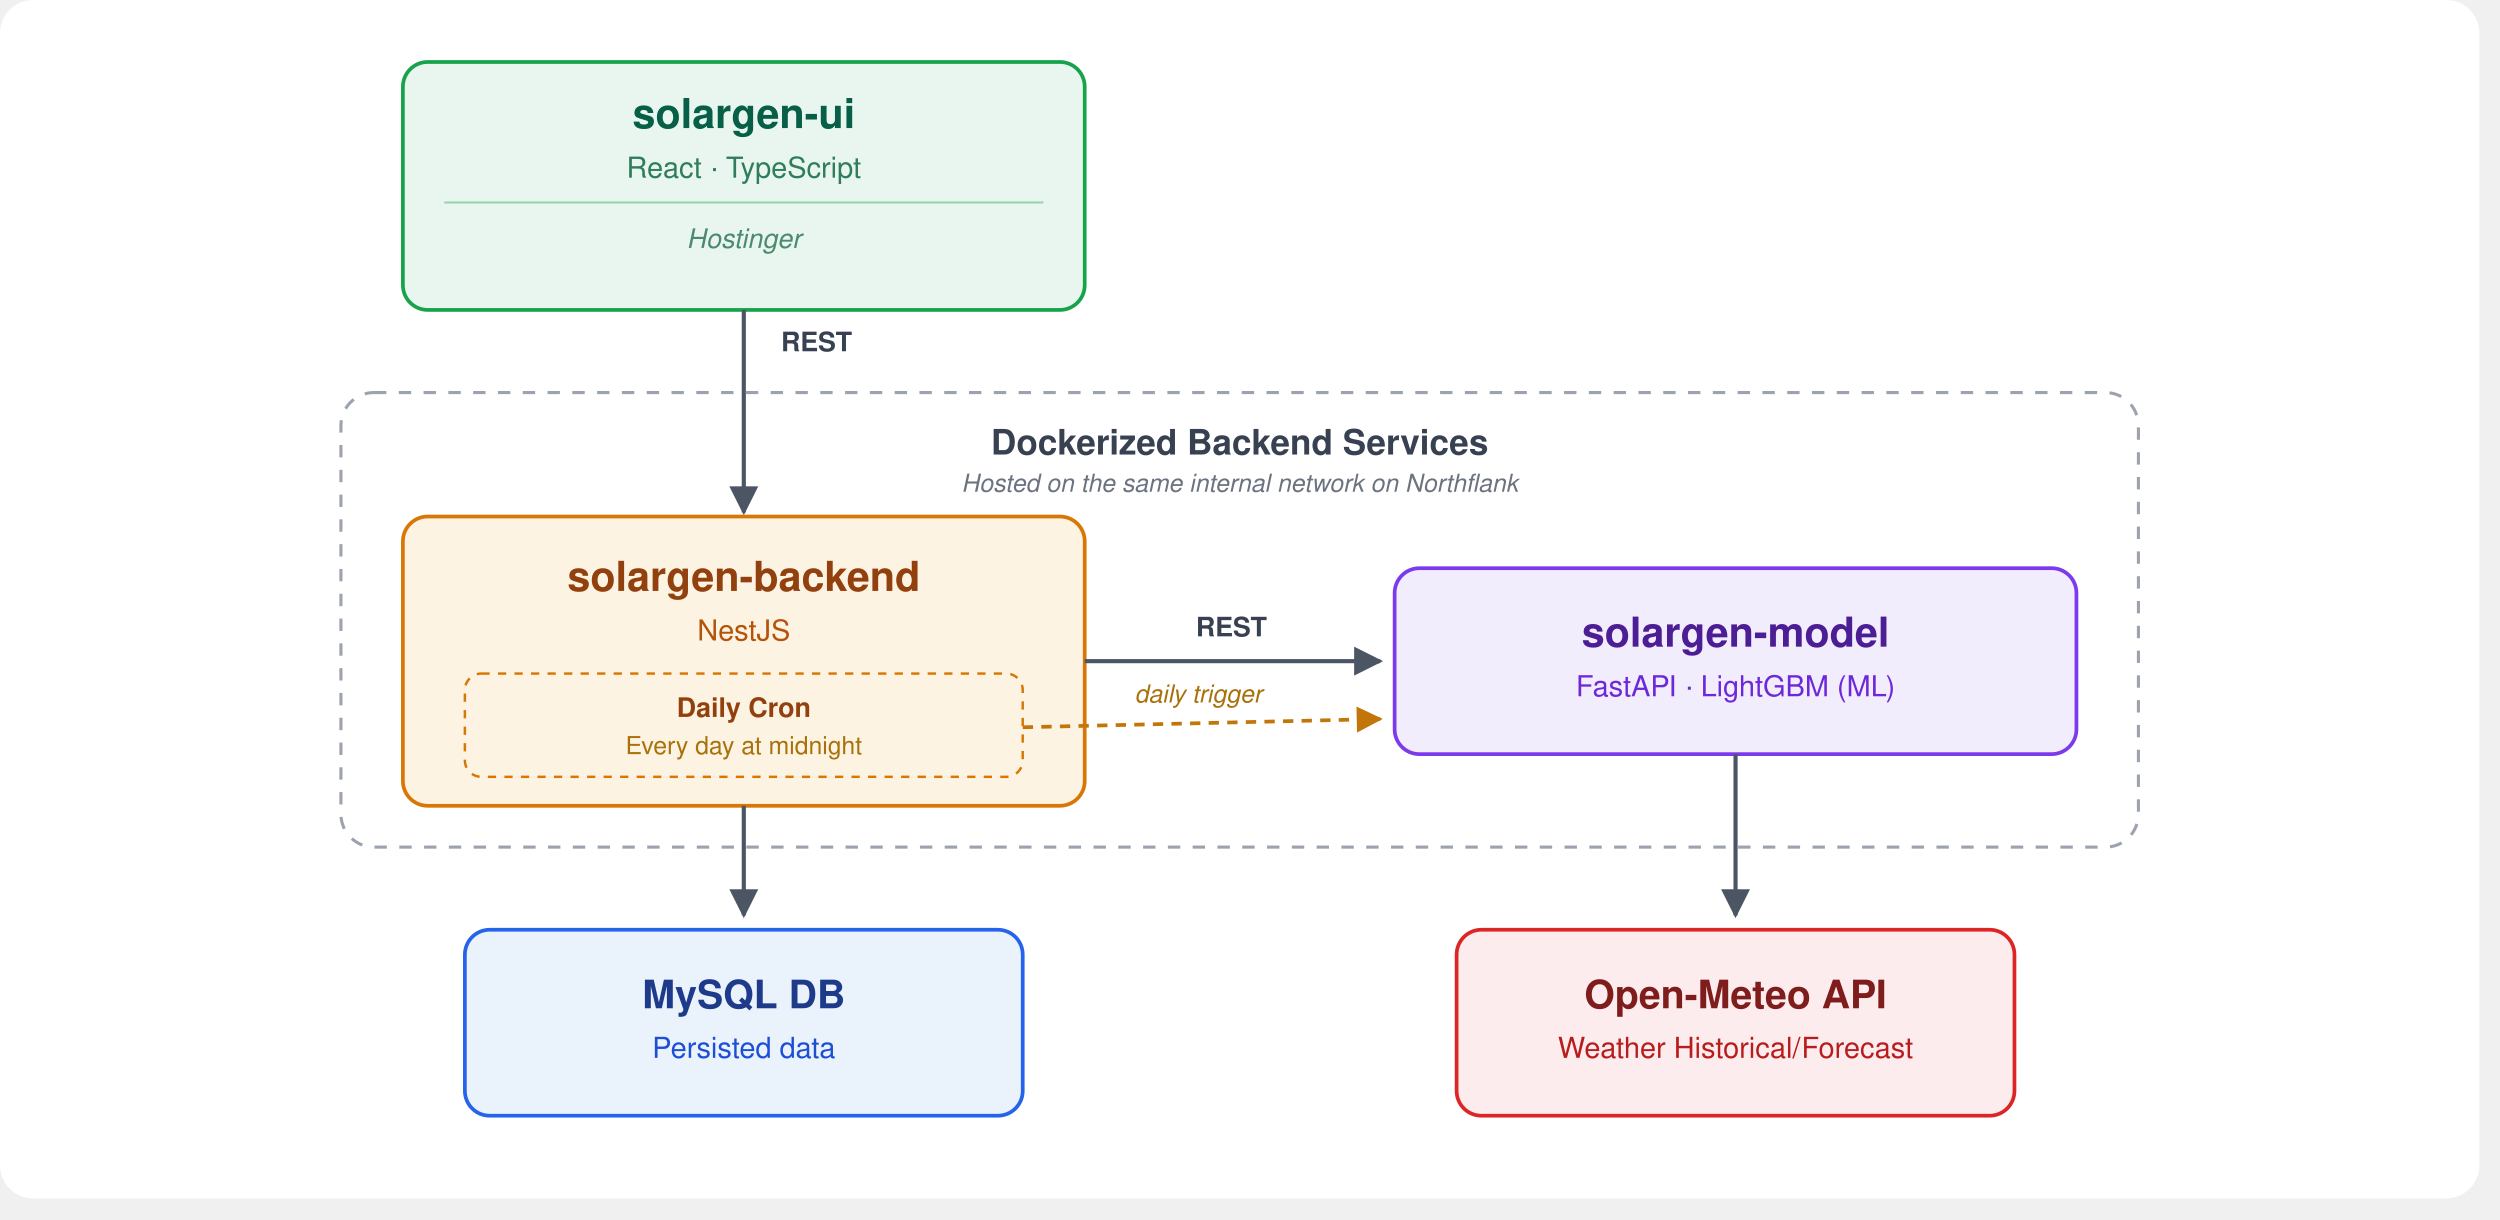
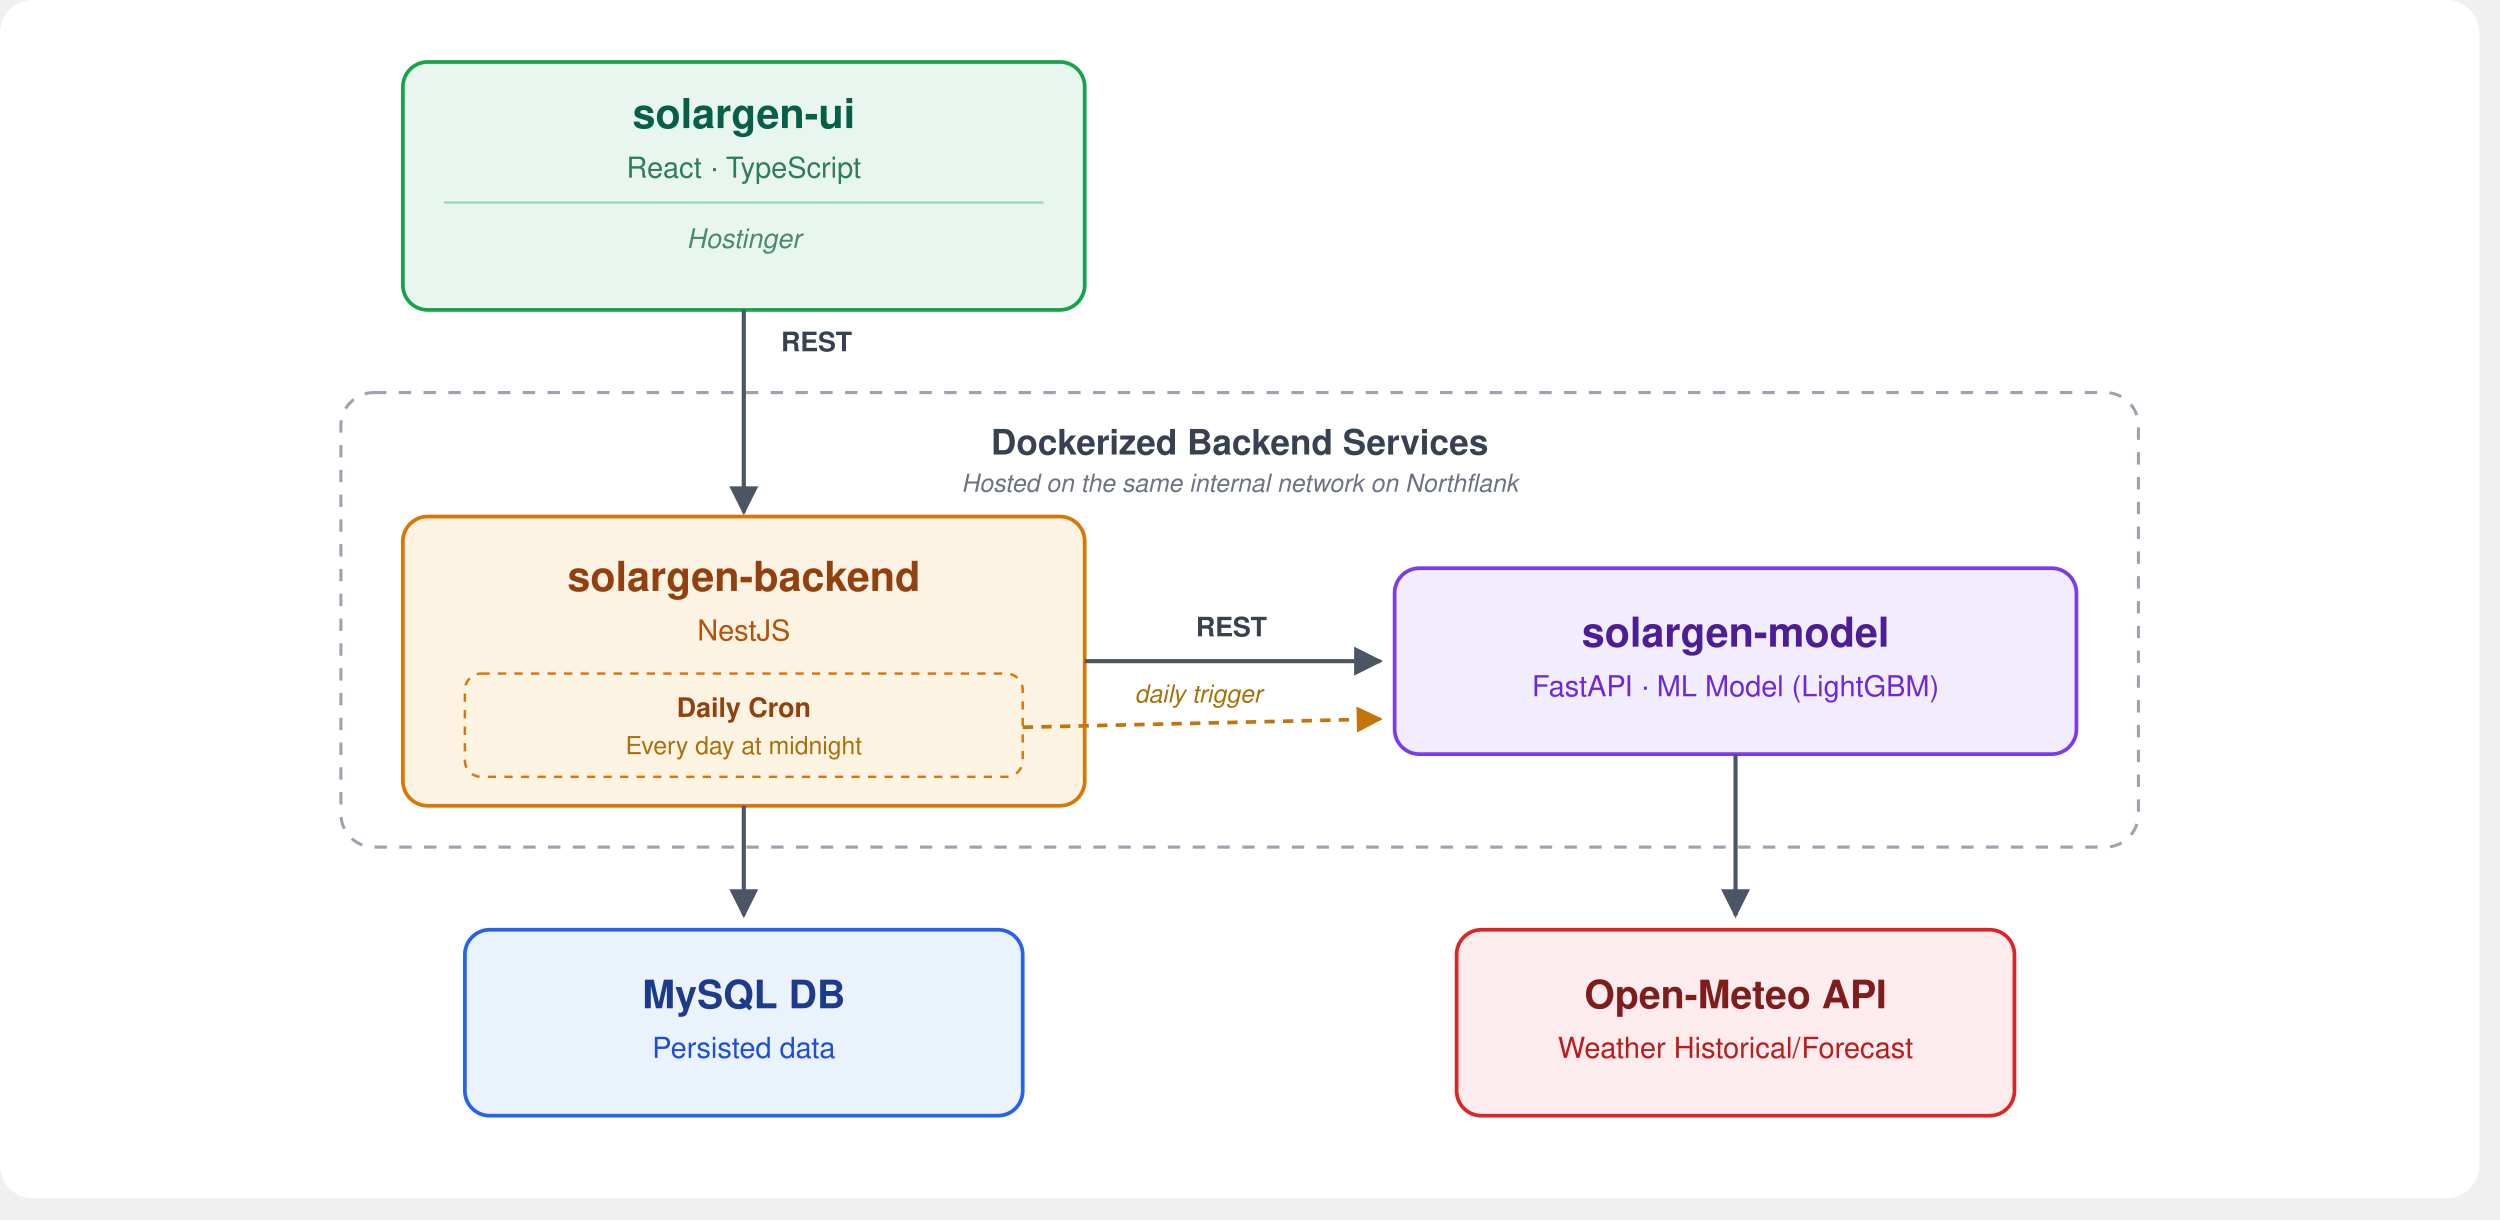
<svg xmlns="http://www.w3.org/2000/svg" viewBox="0 0 1210 590" role="img" style="">
  <defs>
    <marker id="arrow" viewBox="0 0 10 10" refX="9" refY="5" markerWidth="7" markerHeight="7" orient="auto-start-reverse">
      <path d="M0,0 L10,5 L0,10 z" fill="#4b5563" />
    </marker>
    <marker id="arrow-amber" viewBox="0 0 10 10" refX="9" refY="5" markerWidth="7" markerHeight="7" orient="auto-start-reverse">
      <path d="M0,0 L10,5 L0,10 z" fill="#c2760a" />
    </marker>
  </defs>
  <rect x="0" y="0" width="1200" height="580" rx="16" fill="#ffffff" style="fill:rgb(255, 255, 255);stroke:none;color:rgb(11, 11, 11);stroke-width:1px;stroke-linecap:butt;stroke-linejoin:miter;opacity:1;font-family:&quot;Anthropic Sans&quot;, -apple-system, &quot;system-ui&quot;, &quot;Segoe UI&quot;, sans-serif;font-size:16px;font-weight:400;text-anchor:start;dominant-baseline:auto" />
  <rect x="195" y="30" width="330" height="120" rx="12" fill="#e8f6ef" stroke="#16a34a" stroke-width="1.8" style="fill:rgb(232, 246, 239);stroke:rgb(22, 163, 74);color:rgb(11, 11, 11);stroke-width:1.8px;stroke-linecap:butt;stroke-linejoin:miter;opacity:1;font-family:&quot;Anthropic Sans&quot;, -apple-system, &quot;system-ui&quot;, &quot;Segoe UI&quot;, sans-serif;font-size:16px;font-weight:400;text-anchor:start;dominant-baseline:auto" />
  <text x="360" y="62" text-anchor="middle" font-family="Helvetica, Arial, sans-serif" font-size="20" font-weight="700" fill="#065f46" style="fill:rgb(6, 95, 70);stroke:none;color:rgb(11, 11, 11);stroke-width:1px;stroke-linecap:butt;stroke-linejoin:miter;opacity:1;font-family:Helvetica, Arial, sans-serif;font-size:20px;font-weight:700;text-anchor:middle;dominant-baseline:auto">solargen-ui</text>
  <text x="360" y="86" text-anchor="middle" font-family="Helvetica, Arial, sans-serif" font-size="14" fill="#2f7d5c" style="fill:rgb(47, 125, 92);stroke:none;color:rgb(11, 11, 11);stroke-width:1px;stroke-linecap:butt;stroke-linejoin:miter;opacity:1;font-family:Helvetica, Arial, sans-serif;font-size:14px;font-weight:400;text-anchor:middle;dominant-baseline:auto">React · TypeScript</text>
  <line x1="215" y1="98" x2="505" y2="98" stroke="#16a34a" stroke-width="1" opacity="0.4" style="fill:rgb(0, 0, 0);stroke:rgb(22, 163, 74);color:rgb(11, 11, 11);stroke-width:1px;stroke-linecap:butt;stroke-linejoin:miter;opacity:0.4;font-family:&quot;Anthropic Sans&quot;, -apple-system, &quot;system-ui&quot;, &quot;Segoe UI&quot;, sans-serif;font-size:16px;font-weight:400;text-anchor:start;dominant-baseline:auto" />
  <text x="360" y="120" text-anchor="middle" font-family="Helvetica, Arial, sans-serif" font-size="13" font-style="italic" fill="#4b8a6f" style="fill:rgb(75, 138, 111);stroke:none;color:rgb(11, 11, 11);stroke-width:1px;stroke-linecap:butt;stroke-linejoin:miter;opacity:1;font-family:Helvetica, Arial, sans-serif;font-size:13px;font-weight:400;font-style:italic;text-anchor:middle;dominant-baseline:auto">Hostinger</text>
  <line x1="360" y1="150" x2="360" y2="248" stroke="#4b5563" stroke-width="2" marker-end="url(#arrow)" style="fill:rgb(0, 0, 0);stroke:rgb(75, 85, 99);color:rgb(11, 11, 11);stroke-width:2px;stroke-linecap:butt;stroke-linejoin:miter;opacity:1;font-family:&quot;Anthropic Sans&quot;, -apple-system, &quot;system-ui&quot;, &quot;Segoe UI&quot;, sans-serif;font-size:16px;font-weight:400;text-anchor:start;dominant-baseline:auto" />
  <text x="378" y="170" text-anchor="start" font-family="Helvetica, Arial, sans-serif" font-size="13" font-weight="600" fill="#374151" style="fill:rgb(55, 65, 81);stroke:none;color:rgb(11, 11, 11);stroke-width:1px;stroke-linecap:butt;stroke-linejoin:miter;opacity:1;font-family:Helvetica, Arial, sans-serif;font-size:13px;font-weight:600;text-anchor:start;dominant-baseline:auto">REST</text>
  <rect x="165" y="190" width="870" height="220" rx="16" fill="none" stroke="#9ca3af" stroke-width="1.5" stroke-dasharray="6 6" style="fill:none;stroke:rgb(156, 163, 175);color:rgb(11, 11, 11);stroke-width:1.5px;stroke-dasharray:6px, 6px;stroke-linecap:butt;stroke-linejoin:miter;opacity:1;font-family:&quot;Anthropic Sans&quot;, -apple-system, &quot;system-ui&quot;, &quot;Segoe UI&quot;, sans-serif;font-size:16px;font-weight:400;text-anchor:start;dominant-baseline:auto" />
  <text x="600" y="220" text-anchor="middle" font-family="Helvetica, Arial, sans-serif" font-size="17" font-weight="700" fill="#374151" style="fill:rgb(55, 65, 81);stroke:none;color:rgb(11, 11, 11);stroke-width:1px;stroke-linecap:butt;stroke-linejoin:miter;opacity:1;font-family:Helvetica, Arial, sans-serif;font-size:17px;font-weight:700;text-anchor:middle;dominant-baseline:auto">Dockerized Backend Services</text>
  <text x="600" y="238" text-anchor="middle" font-family="Helvetica, Arial, sans-serif" font-size="12" font-style="italic" fill="#6b7280" style="fill:rgb(107, 114, 128);stroke:none;color:rgb(11, 11, 11);stroke-width:1px;stroke-linecap:butt;stroke-linejoin:miter;opacity:1;font-family:Helvetica, Arial, sans-serif;font-size:12px;font-weight:400;font-style:italic;text-anchor:middle;dominant-baseline:auto">Hosted on the same internal network on Northflank</text>
  <rect x="195" y="250" width="330" height="140" rx="12" fill="#fdf3e3" stroke="#d97706" stroke-width="1.8" style="fill:rgb(253, 243, 227);stroke:rgb(217, 119, 6);color:rgb(11, 11, 11);stroke-width:1.8px;stroke-linecap:butt;stroke-linejoin:miter;opacity:1;font-family:&quot;Anthropic Sans&quot;, -apple-system, &quot;system-ui&quot;, &quot;Segoe UI&quot;, sans-serif;font-size:16px;font-weight:400;text-anchor:start;dominant-baseline:auto" />
  <text x="360" y="286" text-anchor="middle" font-family="Helvetica, Arial, sans-serif" font-size="20" font-weight="700" fill="#92400e" style="fill:rgb(146, 64, 14);stroke:none;color:rgb(11, 11, 11);stroke-width:1px;stroke-linecap:butt;stroke-linejoin:miter;opacity:1;font-family:Helvetica, Arial, sans-serif;font-size:20px;font-weight:700;text-anchor:middle;dominant-baseline:auto">solargen-backend</text>
  <text x="360" y="310" text-anchor="middle" font-family="Helvetica, Arial, sans-serif" font-size="14" fill="#b45309" style="fill:rgb(180, 83, 9);stroke:none;color:rgb(11, 11, 11);stroke-width:1px;stroke-linecap:butt;stroke-linejoin:miter;opacity:1;font-family:Helvetica, Arial, sans-serif;font-size:14px;font-weight:400;text-anchor:middle;dominant-baseline:auto">NestJS</text>
  <rect x="225" y="326" width="270" height="50" rx="8" fill="none" stroke="#d97706" stroke-width="1.2" stroke-dasharray="4 4" style="fill:none;stroke:rgb(217, 119, 6);color:rgb(11, 11, 11);stroke-width:1.2px;stroke-dasharray:4px, 4px;stroke-linecap:butt;stroke-linejoin:miter;opacity:1;font-family:&quot;Anthropic Sans&quot;, -apple-system, &quot;system-ui&quot;, &quot;Segoe UI&quot;, sans-serif;font-size:16px;font-weight:400;text-anchor:start;dominant-baseline:auto" />
  <text x="360" y="347" text-anchor="middle" font-family="Helvetica, Arial, sans-serif" font-size="13" font-weight="600" fill="#92400e" style="fill:rgb(146, 64, 14);stroke:none;color:rgb(11, 11, 11);stroke-width:1px;stroke-linecap:butt;stroke-linejoin:miter;opacity:1;font-family:Helvetica, Arial, sans-serif;font-size:13px;font-weight:600;text-anchor:middle;dominant-baseline:auto">Daily Cron</text>
  <text x="360" y="365" text-anchor="middle" font-family="Helvetica, Arial, sans-serif" font-size="12" fill="#a8710a" style="fill:rgb(168, 113, 10);stroke:none;color:rgb(11, 11, 11);stroke-width:1px;stroke-linecap:butt;stroke-linejoin:miter;opacity:1;font-family:Helvetica, Arial, sans-serif;font-size:12px;font-weight:400;text-anchor:middle;dominant-baseline:auto">Every day at midnight</text>
  <rect x="675" y="275" width="330" height="90" rx="12" fill="#f1edfc" stroke="#7c3aed" stroke-width="1.8" style="fill:rgb(241, 237, 252);stroke:rgb(124, 58, 237);color:rgb(11, 11, 11);stroke-width:1.8px;stroke-linecap:butt;stroke-linejoin:miter;opacity:1;font-family:&quot;Anthropic Sans&quot;, -apple-system, &quot;system-ui&quot;, &quot;Segoe UI&quot;, sans-serif;font-size:16px;font-weight:400;text-anchor:start;dominant-baseline:auto" />
  <text x="840" y="313" text-anchor="middle" font-family="Helvetica, Arial, sans-serif" font-size="20" font-weight="700" fill="#4c1d95" style="fill:rgb(76, 29, 149);stroke:none;color:rgb(11, 11, 11);stroke-width:1px;stroke-linecap:butt;stroke-linejoin:miter;opacity:1;font-family:Helvetica, Arial, sans-serif;font-size:20px;font-weight:700;text-anchor:middle;dominant-baseline:auto">solargen-model</text>
-   <text x="840" y="337" text-anchor="middle" font-family="Helvetica, Arial, sans-serif" font-size="14" fill="#6d28d9" style="fill:rgb(109, 40, 217);stroke:none;color:rgb(11, 11, 11);stroke-width:1px;stroke-linecap:butt;stroke-linejoin:miter;opacity:1;font-family:Helvetica, Arial, sans-serif;font-size:14px;font-weight:400;text-anchor:middle;dominant-baseline:auto">FastAPI · LightGBM (ML)</text>
+   <text x="840" y="337" text-anchor="middle" font-family="Helvetica, Arial, sans-serif" font-size="14" fill="#6d28d9" style="fill:rgb(109, 40, 217);stroke:none;color:rgb(11, 11, 11);stroke-width:1px;stroke-linecap:butt;stroke-linejoin:miter;opacity:1;font-family:Helvetica, Arial, sans-serif;font-size:14px;font-weight:400;text-anchor:middle;dominant-baseline:auto">FastAPI · ML Model (LightGBM)</text>
  <rect x="225" y="450" width="270" height="90" rx="12" fill="#eaf2fc" stroke="#2563eb" stroke-width="1.8" style="fill:rgb(234, 242, 252);stroke:rgb(37, 99, 235);color:rgb(11, 11, 11);stroke-width:1.8px;stroke-linecap:butt;stroke-linejoin:miter;opacity:1;font-family:&quot;Anthropic Sans&quot;, -apple-system, &quot;system-ui&quot;, &quot;Segoe UI&quot;, sans-serif;font-size:16px;font-weight:400;text-anchor:start;dominant-baseline:auto" />
  <text x="360" y="488" text-anchor="middle" font-family="Helvetica, Arial, sans-serif" font-size="19" font-weight="700" fill="#1e3a8a" style="fill:rgb(30, 58, 138);stroke:none;color:rgb(11, 11, 11);stroke-width:1px;stroke-linecap:butt;stroke-linejoin:miter;opacity:1;font-family:Helvetica, Arial, sans-serif;font-size:19px;font-weight:700;text-anchor:middle;dominant-baseline:auto">MySQL DB</text>
  <text x="360" y="512" text-anchor="middle" font-family="Helvetica, Arial, sans-serif" font-size="14" fill="#1d4ed8" style="fill:rgb(29, 78, 216);stroke:none;color:rgb(11, 11, 11);stroke-width:1px;stroke-linecap:butt;stroke-linejoin:miter;opacity:1;font-family:Helvetica, Arial, sans-serif;font-size:14px;font-weight:400;text-anchor:middle;dominant-baseline:auto">Persisted data</text>
  <rect x="705" y="450" width="270" height="90" rx="12" fill="#fdecee" stroke="#dc2626" stroke-width="1.8" style="fill:rgb(253, 236, 238);stroke:rgb(220, 38, 38);color:rgb(11, 11, 11);stroke-width:1.8px;stroke-linecap:butt;stroke-linejoin:miter;opacity:1;font-family:&quot;Anthropic Sans&quot;, -apple-system, &quot;system-ui&quot;, &quot;Segoe UI&quot;, sans-serif;font-size:16px;font-weight:400;text-anchor:start;dominant-baseline:auto" />
  <text x="840" y="488" text-anchor="middle" font-family="Helvetica, Arial, sans-serif" font-size="19" font-weight="700" fill="#7f1d1d" style="fill:rgb(127, 29, 29);stroke:none;color:rgb(11, 11, 11);stroke-width:1px;stroke-linecap:butt;stroke-linejoin:miter;opacity:1;font-family:Helvetica, Arial, sans-serif;font-size:19px;font-weight:700;text-anchor:middle;dominant-baseline:auto">Open-Meteo API</text>
  <text x="840" y="512" text-anchor="middle" font-family="Helvetica, Arial, sans-serif" font-size="14" fill="#b91c1c" style="fill:rgb(185, 28, 28);stroke:none;color:rgb(11, 11, 11);stroke-width:1px;stroke-linecap:butt;stroke-linejoin:miter;opacity:1;font-family:Helvetica, Arial, sans-serif;font-size:14px;font-weight:400;text-anchor:middle;dominant-baseline:auto">Weather Historical/Forecast</text>
  <line x1="525" y1="320" x2="668" y2="320" stroke="#4b5563" stroke-width="2" marker-end="url(#arrow)" style="fill:rgb(0, 0, 0);stroke:rgb(75, 85, 99);color:rgb(11, 11, 11);stroke-width:2px;stroke-linecap:butt;stroke-linejoin:miter;opacity:1;font-family:&quot;Anthropic Sans&quot;, -apple-system, &quot;system-ui&quot;, &quot;Segoe UI&quot;, sans-serif;font-size:16px;font-weight:400;text-anchor:start;dominant-baseline:auto" />
  <text x="596" y="308" text-anchor="middle" font-family="Helvetica, Arial, sans-serif" font-size="13" font-weight="600" fill="#374151" style="fill:rgb(55, 65, 81);stroke:none;color:rgb(11, 11, 11);stroke-width:1px;stroke-linecap:butt;stroke-linejoin:miter;opacity:1;font-family:Helvetica, Arial, sans-serif;font-size:13px;font-weight:600;text-anchor:middle;dominant-baseline:auto">REST</text>
  <line x1="495" y1="352" x2="668" y2="348" stroke="#c2760a" stroke-width="1.8" stroke-dasharray="5 4" marker-end="url(#arrow-amber)" style="fill:rgb(0, 0, 0);stroke:rgb(194, 118, 10);color:rgb(11, 11, 11);stroke-width:1.8px;stroke-dasharray:5px, 4px;stroke-linecap:butt;stroke-linejoin:miter;opacity:1;font-family:&quot;Anthropic Sans&quot;, -apple-system, &quot;system-ui&quot;, &quot;Segoe UI&quot;, sans-serif;font-size:16px;font-weight:400;text-anchor:start;dominant-baseline:auto" />
  <text x="580" y="340" text-anchor="middle" font-family="Helvetica, Arial, sans-serif" font-size="12" font-style="italic" fill="#a8710a" style="fill:rgb(168, 113, 10);stroke:none;color:rgb(11, 11, 11);stroke-width:1px;stroke-linecap:butt;stroke-linejoin:miter;opacity:1;font-family:Helvetica, Arial, sans-serif;font-size:12px;font-weight:400;font-style:italic;text-anchor:middle;dominant-baseline:auto">daily trigger</text>
  <line x1="360" y1="390" x2="360" y2="443" stroke="#4b5563" stroke-width="2" marker-end="url(#arrow)" style="fill:rgb(0, 0, 0);stroke:rgb(75, 85, 99);color:rgb(11, 11, 11);stroke-width:2px;stroke-linecap:butt;stroke-linejoin:miter;opacity:1;font-family:&quot;Anthropic Sans&quot;, -apple-system, &quot;system-ui&quot;, &quot;Segoe UI&quot;, sans-serif;font-size:16px;font-weight:400;text-anchor:start;dominant-baseline:auto" />
  <line x1="840" y1="365" x2="840" y2="443" stroke="#4b5563" stroke-width="2" marker-end="url(#arrow)" style="fill:rgb(0, 0, 0);stroke:rgb(75, 85, 99);color:rgb(11, 11, 11);stroke-width:2px;stroke-linecap:butt;stroke-linejoin:miter;opacity:1;font-family:&quot;Anthropic Sans&quot;, -apple-system, &quot;system-ui&quot;, &quot;Segoe UI&quot;, sans-serif;font-size:16px;font-weight:400;text-anchor:start;dominant-baseline:auto" />
</svg>
